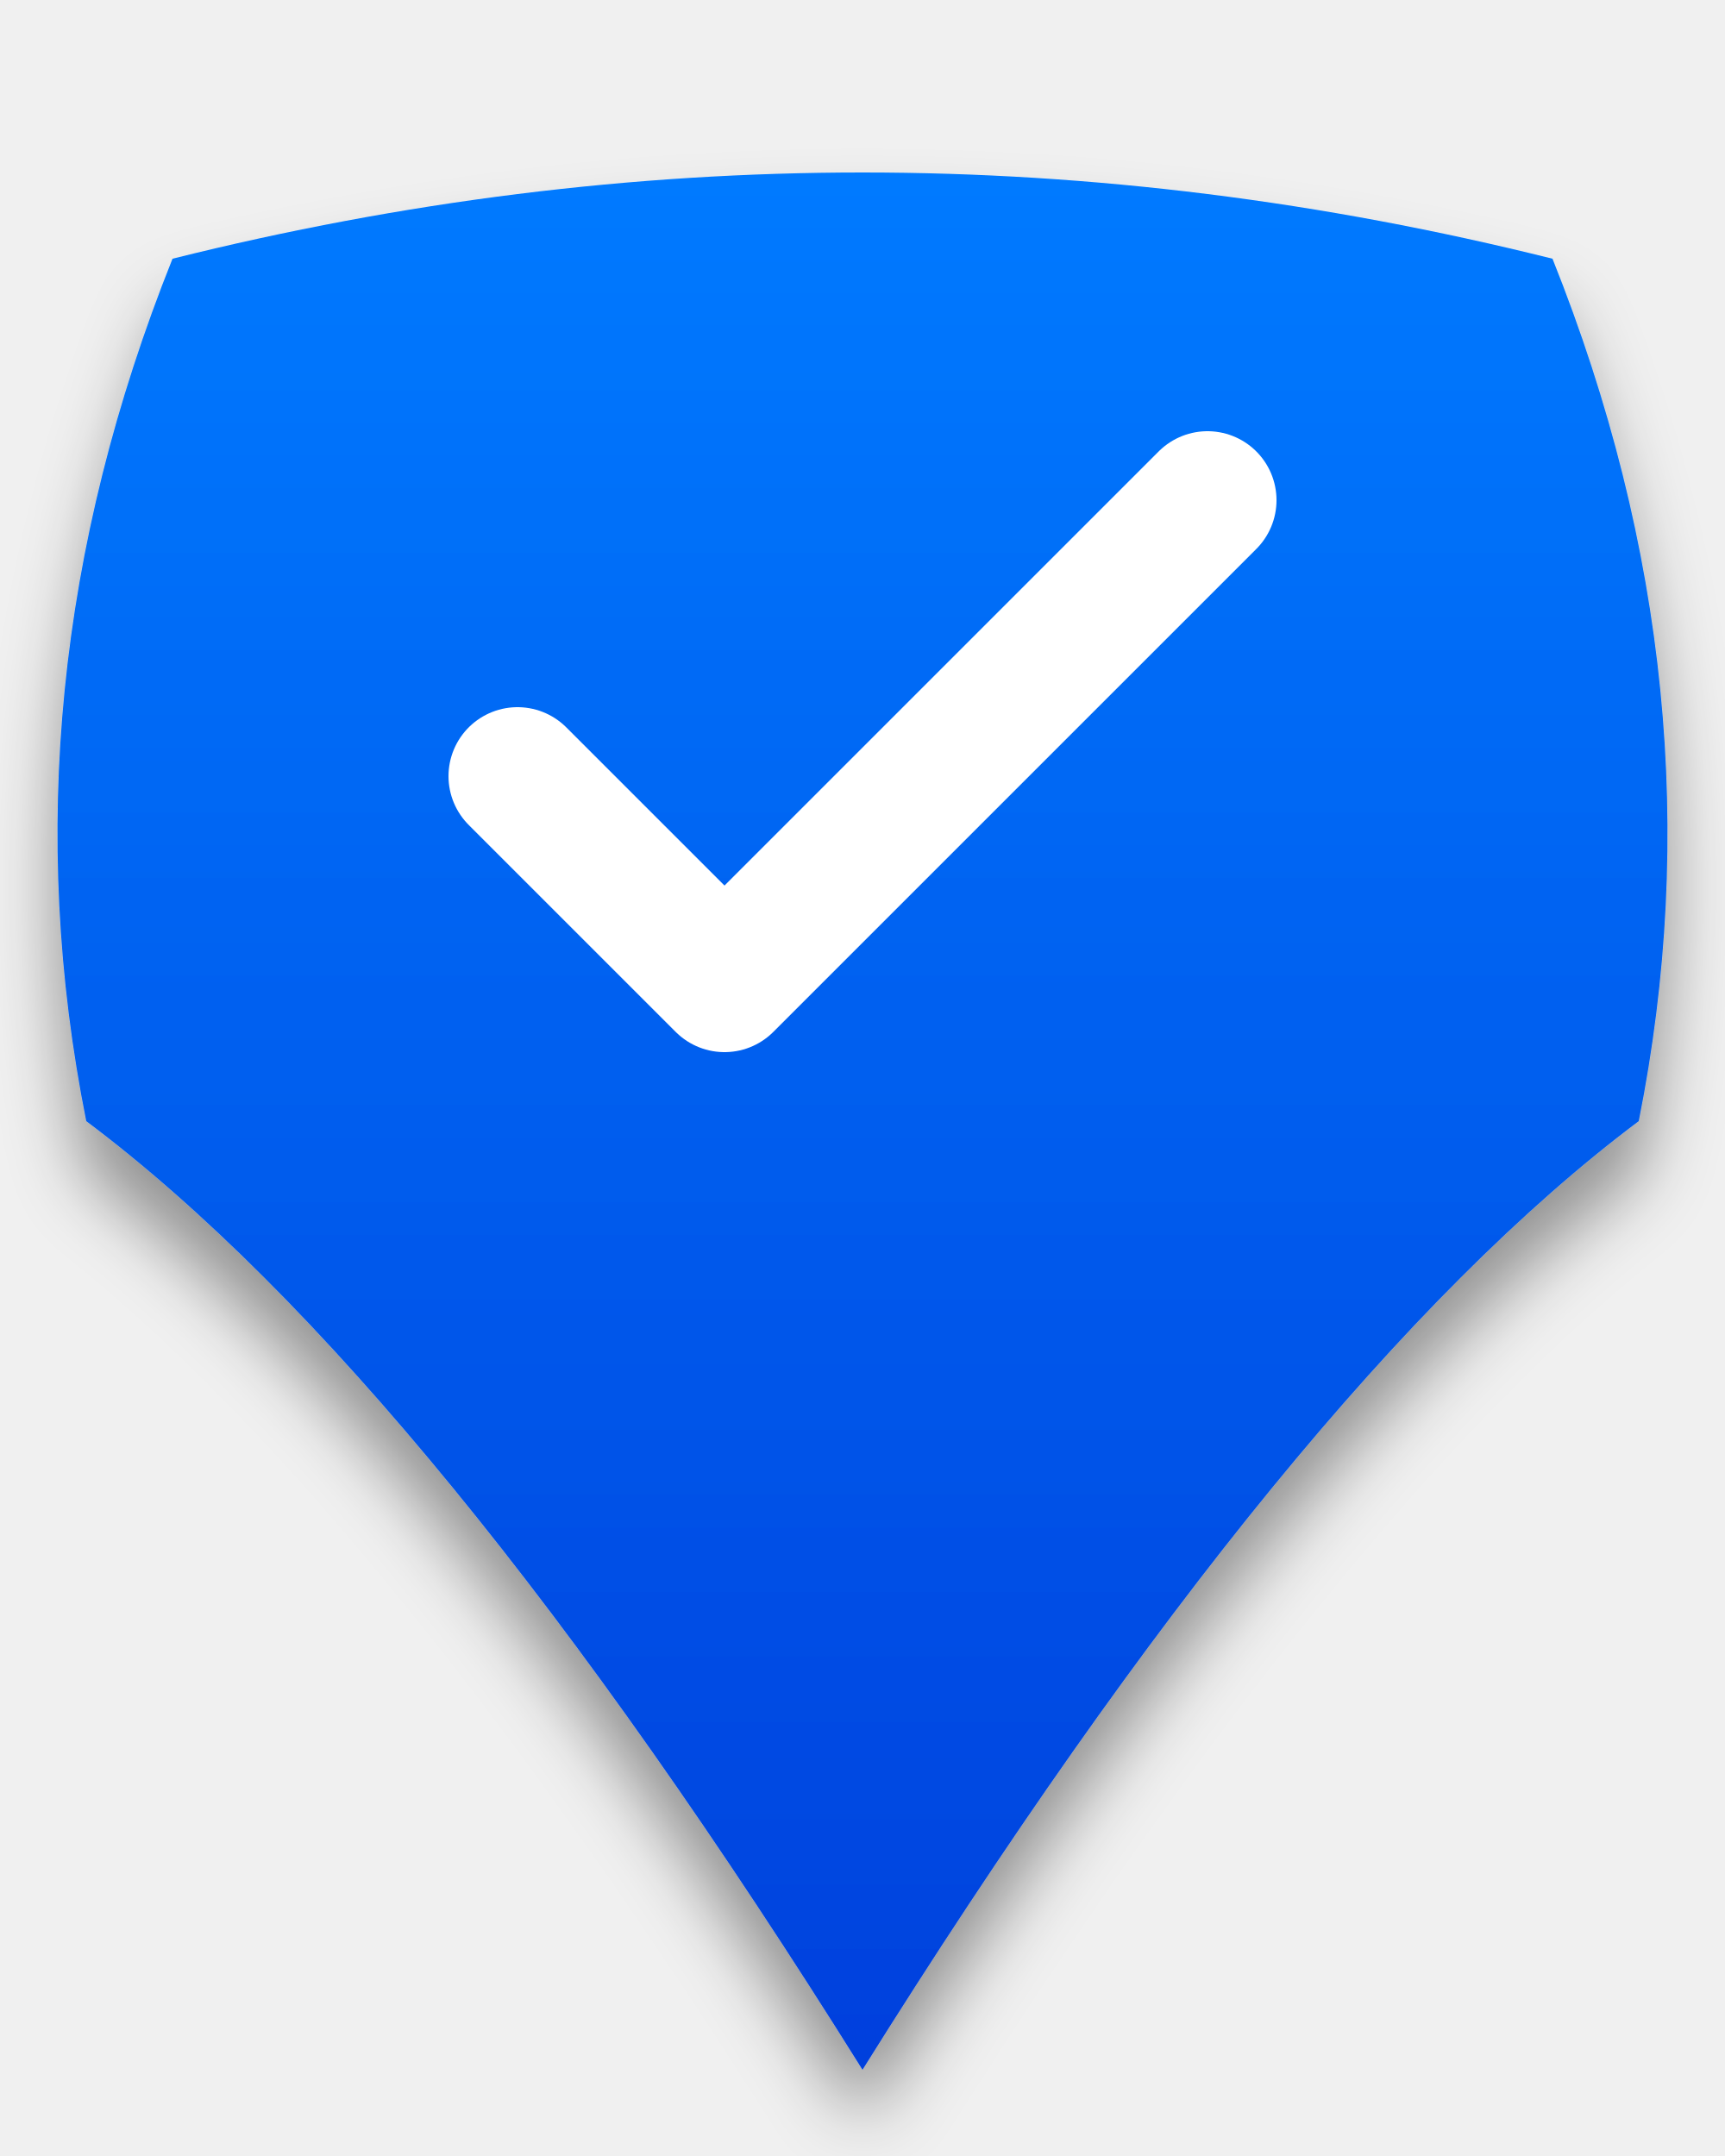
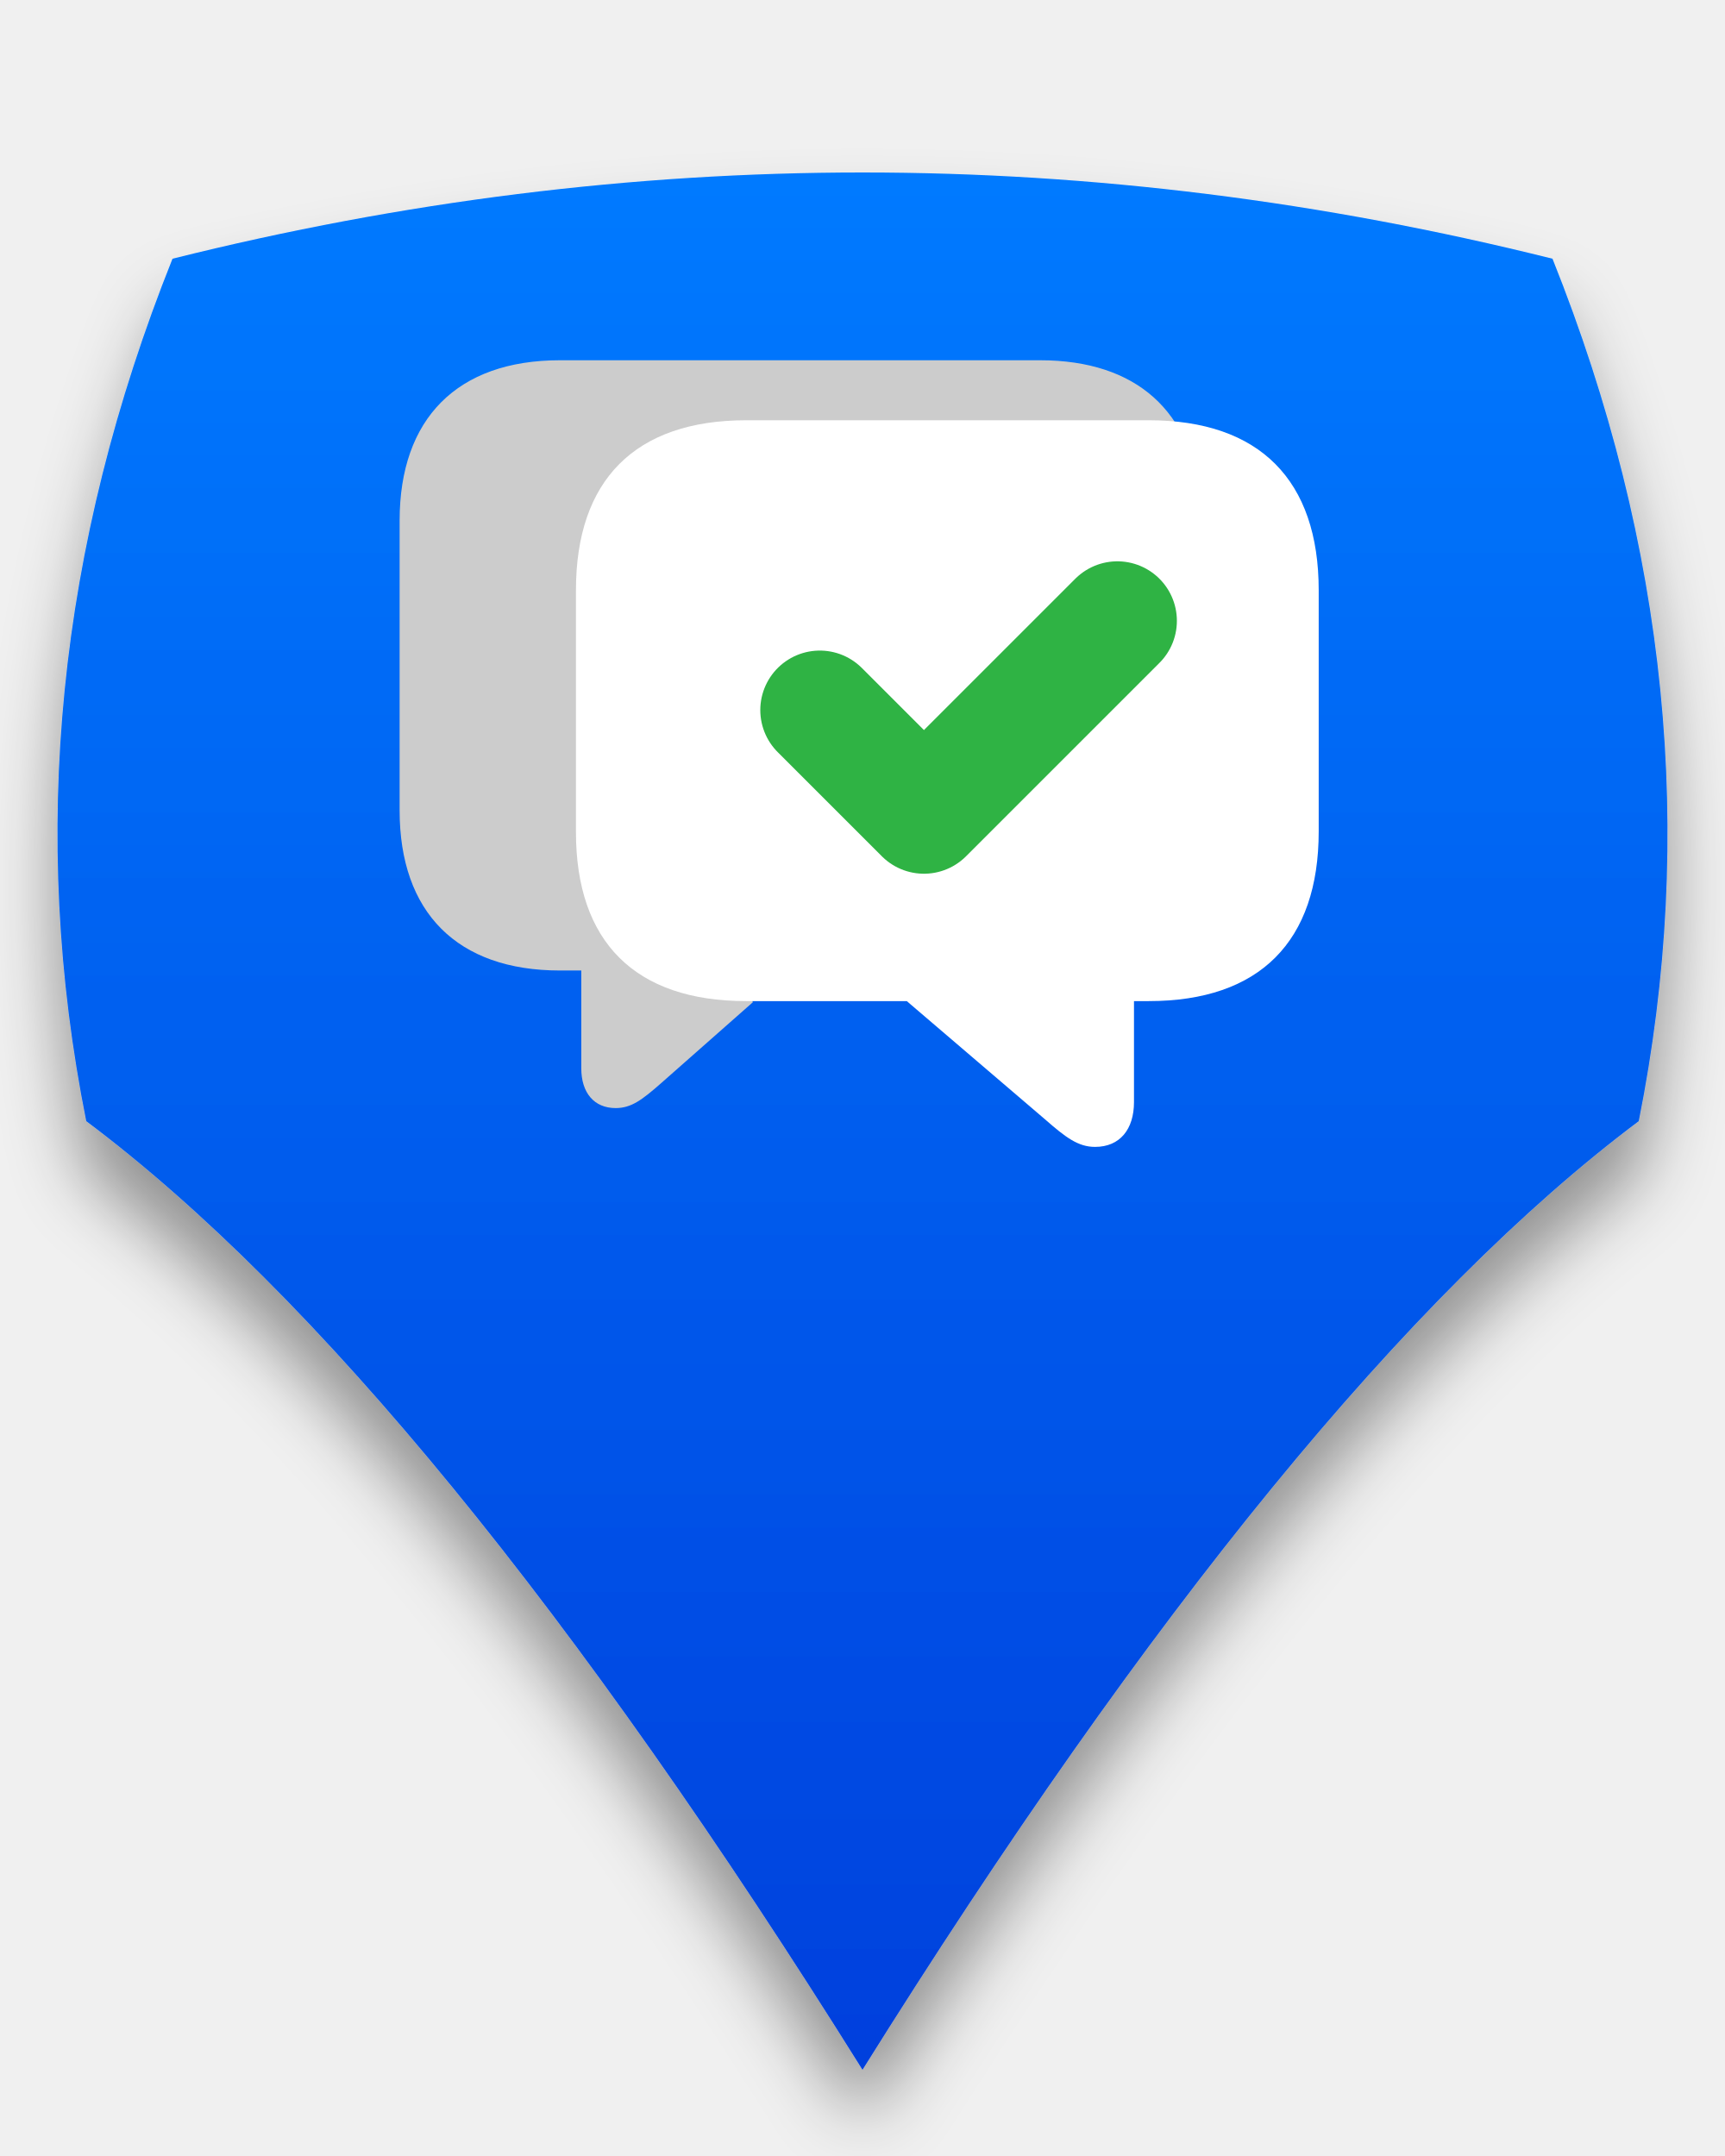
<svg xmlns="http://www.w3.org/2000/svg" width="200" height="250" viewBox="0 0 100 125">
  <defs>
    <linearGradient id="mainGradient" x1="0%" y1="0%" x2="0%" y2="100%">
      <stop offset="0%" style="stop-color:#007AFF;stop-opacity:1" />
      <stop offset="100%" style="stop-color:#0040DD;stop-opacity:1" />
    </linearGradient>
    <filter id="shadowBottom" x="-20%" y="-20%" width="140%" height="140%">
      <feDropShadow dx="0" dy="3" stdDeviation="2" flood-color="#000000" flood-opacity="0.4" />
    </filter>
  </defs>
  <path d="M10,15 Q50,5 90,15 Q100,40 95,65 Q75,80 50,120 Q25,80 5,65 Q0,40 10,15 Z" fill="url(#mainGradient)" filter="url(#shadowBottom)" />
  <g id="mark_22">
-     <path d="M30 45 L42 57 L70 29" stroke="white" stroke-width="8" stroke-linecap="round" stroke-linejoin="round" fill="none" />
+     <g transform="translate(20.81, 18.2) scale(0.75)">
+       <path d="M64.985 14.524L43.857 14.524C34.387 14.524 28.916 20.149 28.916 29.443L28.916 45.703C28.916 48.579 29.44 51.099 30.447 53.207L23.313 59.502C21.885 60.754 21.05 61.392 19.841 61.392C18.171 61.392 17.183 60.205 17.183 58.315L17.183 50.757L15.535 50.757C7.581 50.757 3.142 46.252 3.142 38.386L3.142 15.974C3.142 8.108 7.581 3.582 15.535 3.582L52.647 3.582C60.117 3.582 64.465 7.572 64.985 14.524Z" fill="#CCCCCC" fill-opacity="1.0" />
+       <g transform="translate(60, 45) scale(1.15) translate(-70, -50)">
+         <path d="M43.857 57.063L54.646 57.063L63.919 64.995C65.325 66.226 66.16 66.863 67.302 66.863C68.972 66.863 69.917 65.676 69.917 63.852L69.917 57.063L70.906 57.063C78.376 57.063 82.332 53.042 82.332 45.659L82.332 29.443C82.332 22.061 78.376 18.018 70.906 18.018L43.857 18.018C36.365 18.018 32.41 22.061 32.41 29.443L32.41 45.703C32.41 53.064 36.365 57.063 43.857 57.063Z" fill="#FFFFFF" fill-opacity="1.0" />
+         <g transform="translate(58.8, 37.5)">
+           <path d="M-10,0 L-3,7 L10,-6" fill="none" stroke="#2FB344" stroke-width="8" stroke-linecap="round" stroke-linejoin="round" />
+         </g>
+       </g>
+     </g>
  </g>
</svg>
